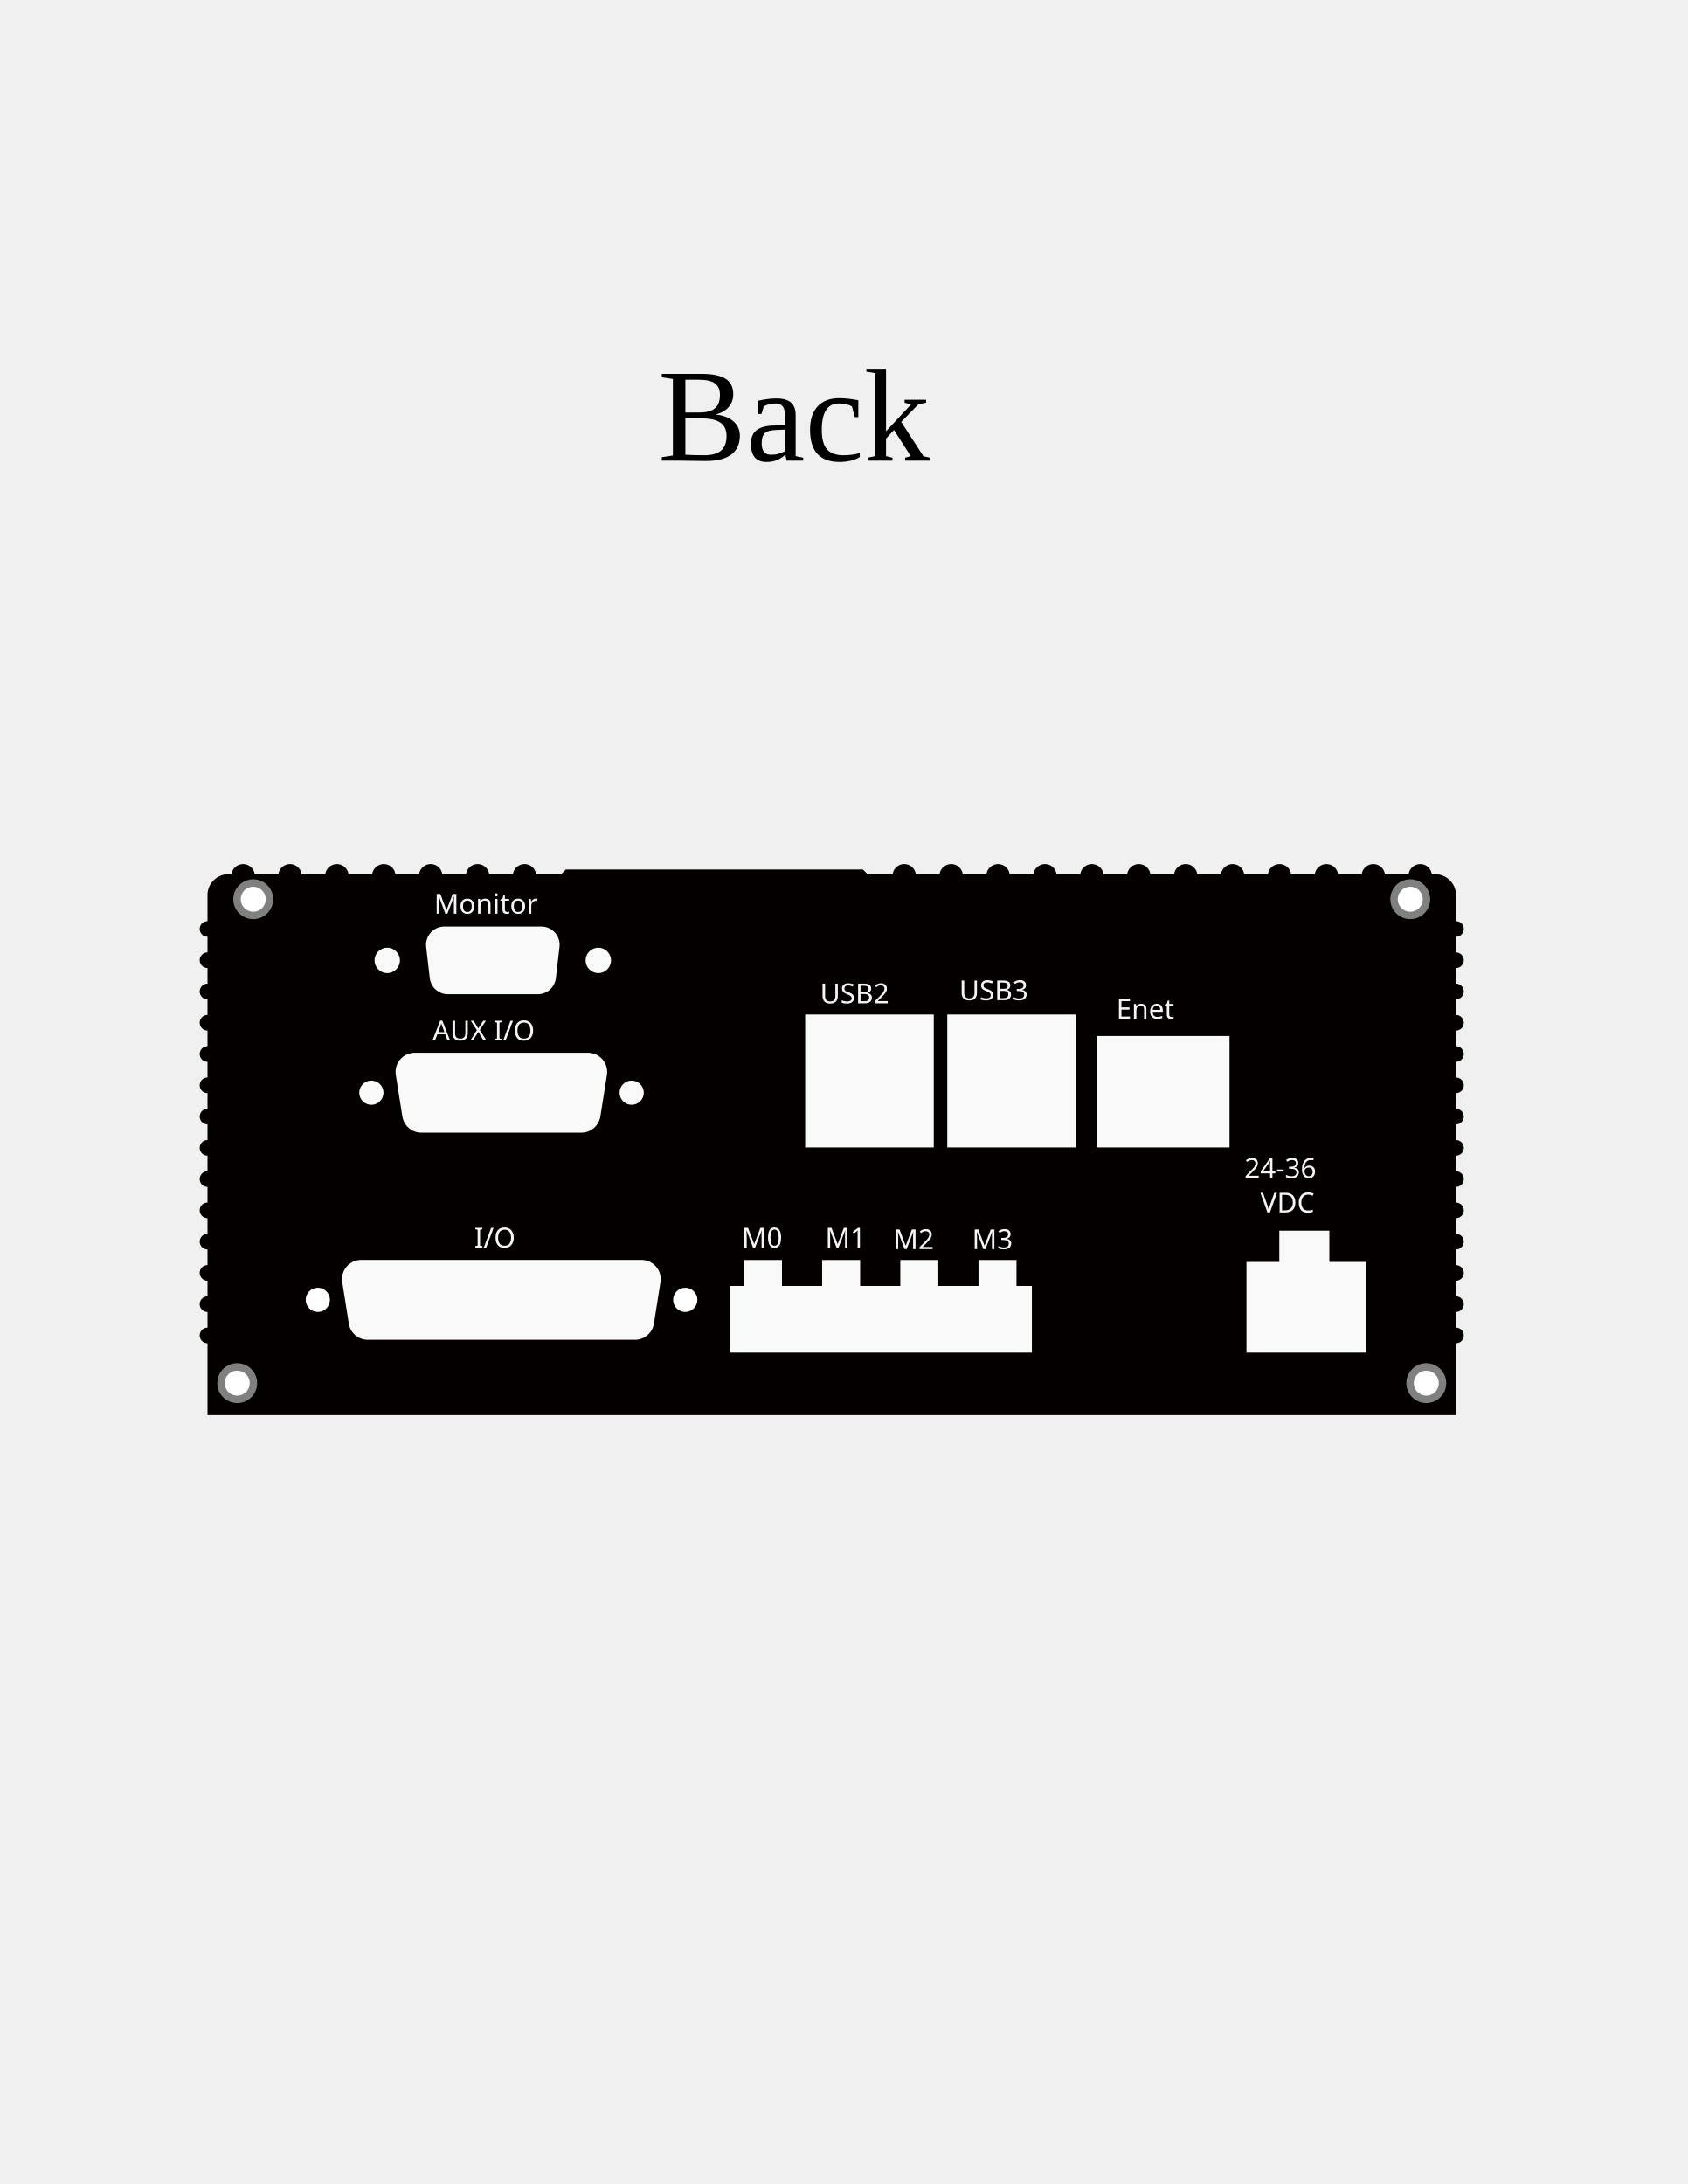
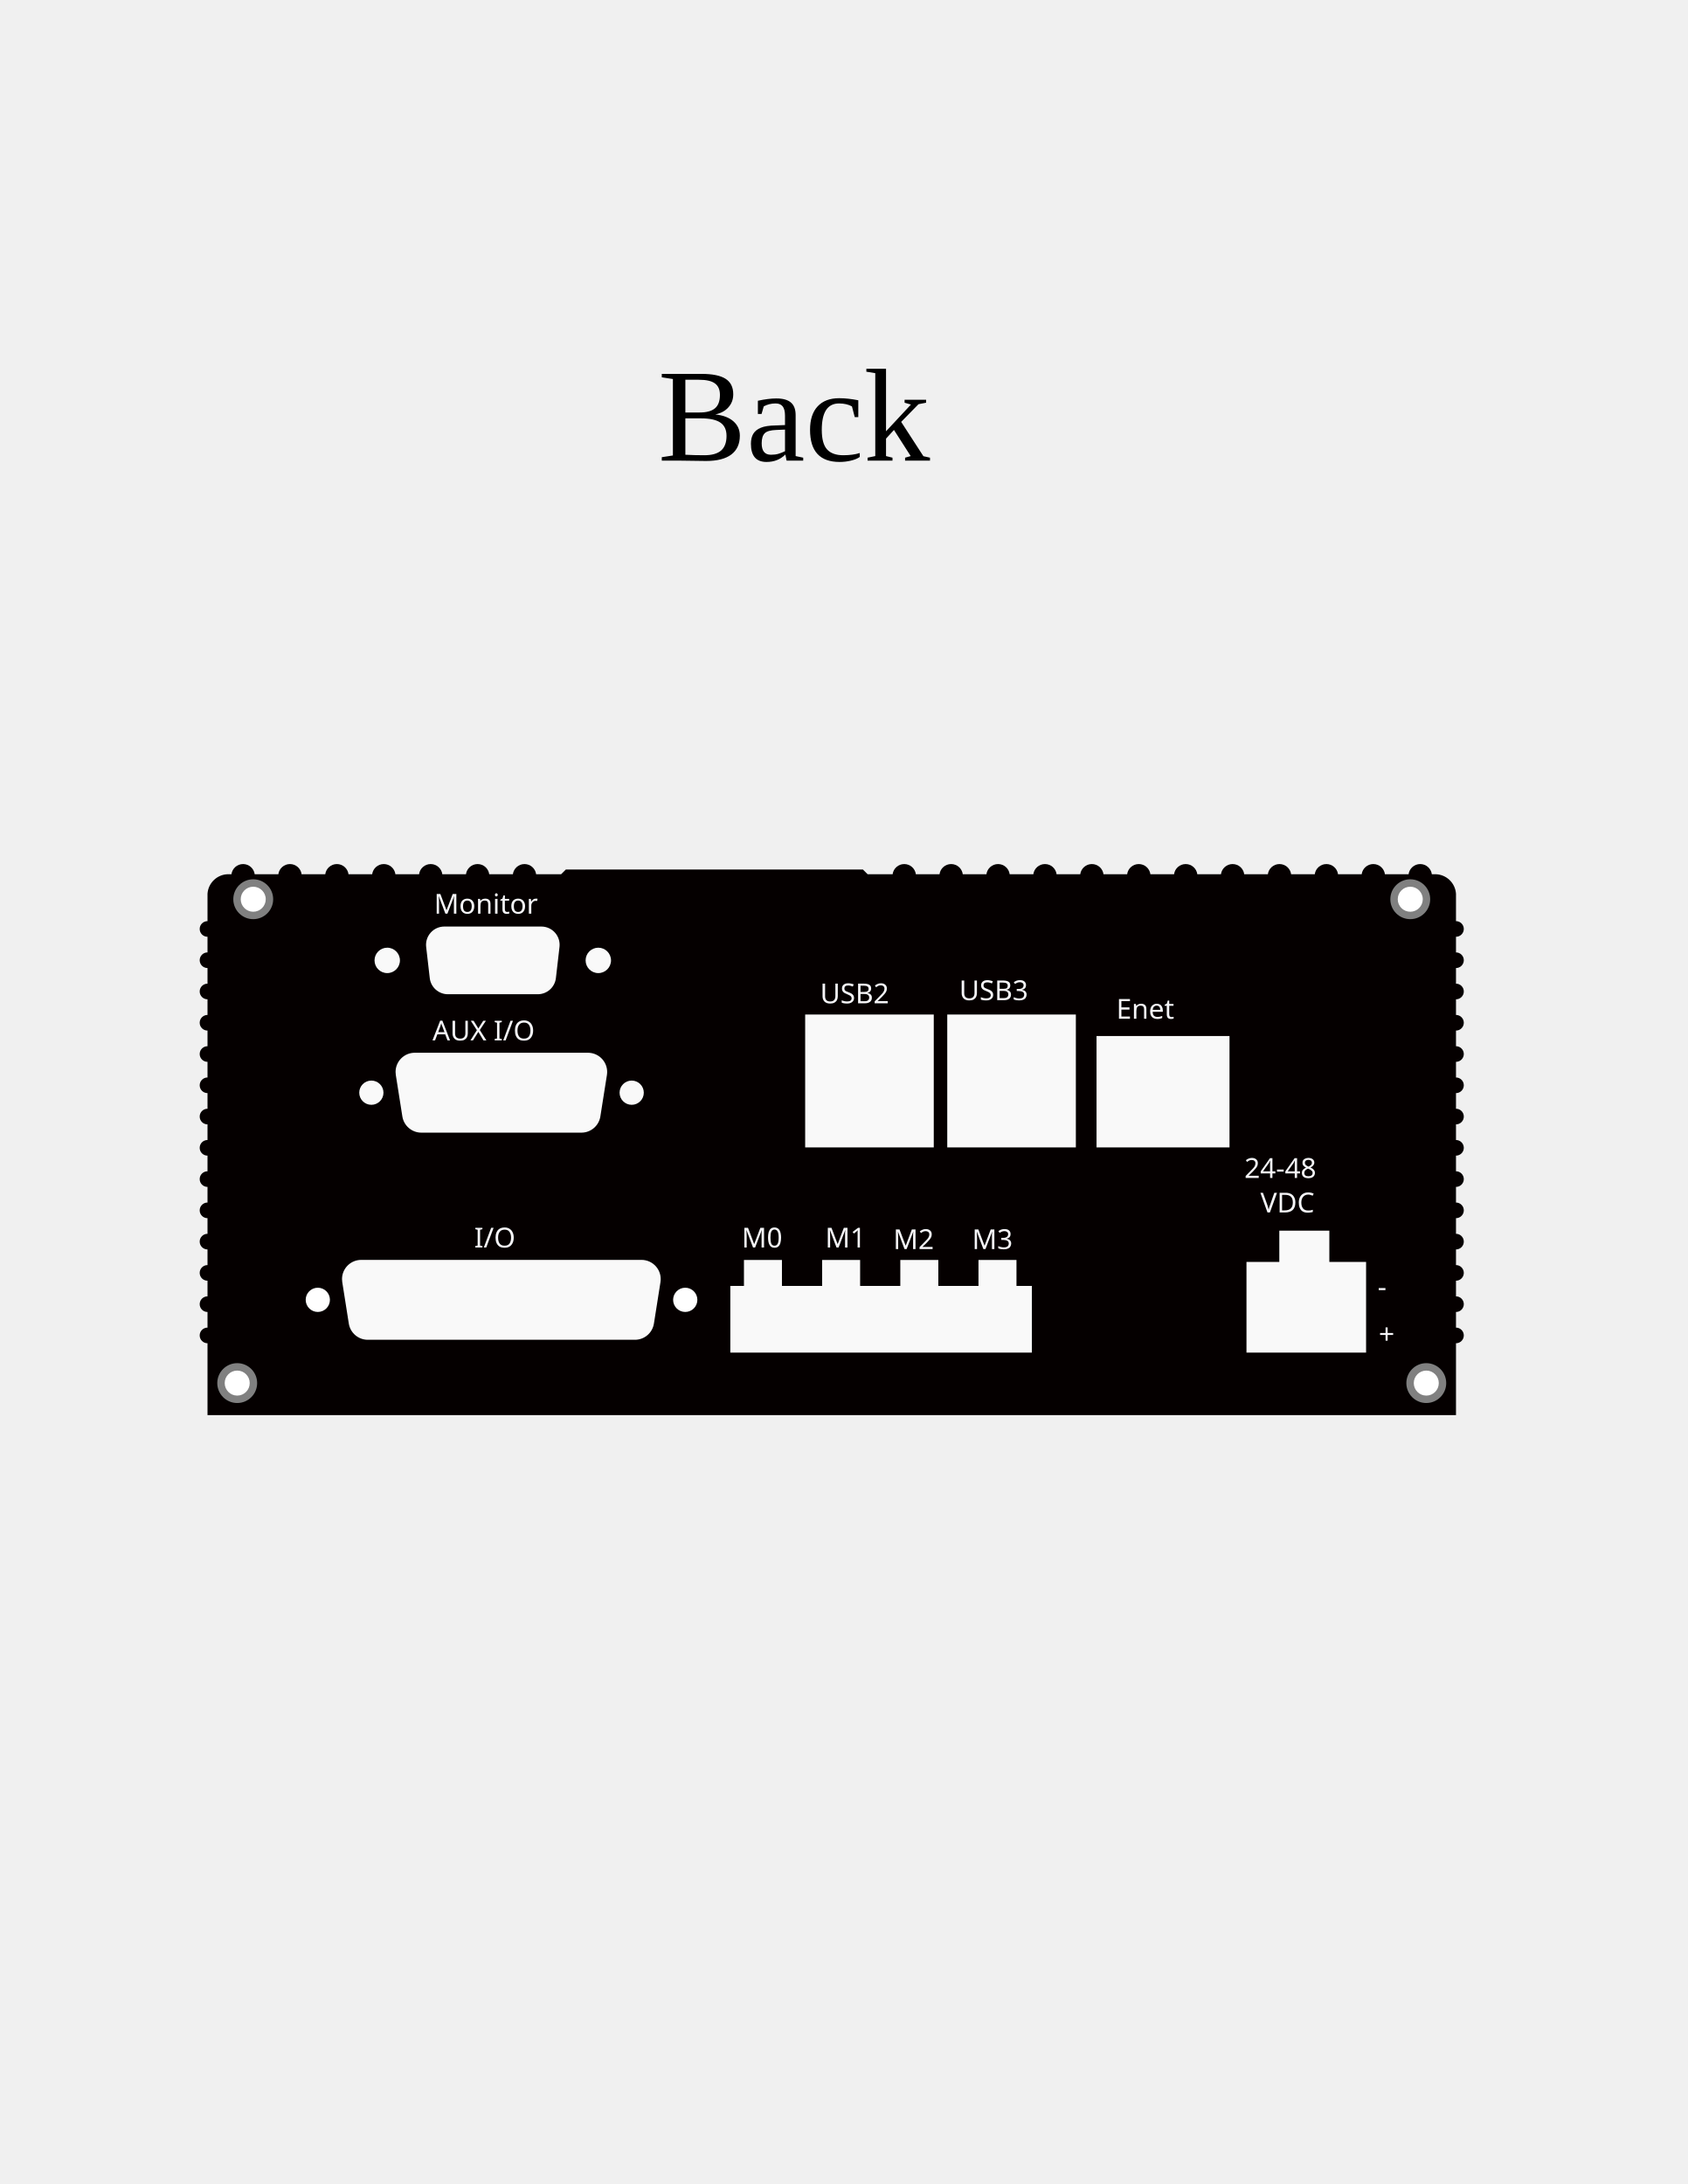
<svg xmlns="http://www.w3.org/2000/svg" xmlns:ns1="http://www.librecad.org" width="8.5in" height="11in" viewBox="0 0 215.9 279.4" version="1.1" id="svg58">
  <defs id="defs62" />
  <g ns1:layername="OUTLINE" ns1:is_locked="false" ns1:is_construction="false" id="g56" style="fill:#050000;fill-opacity:1;stroke:none;stroke-width:1" transform="translate(25.54271,-874.9612)">
    <path d="m 46.237,986.8 0.6,-0.6 h 38 l 0.6,0.6 h 3.2 a 1.5,1.5 0 0 1 2.973,0 h 3.027 a 1.5,1.5 0 0 1 2.973,0 h 3.027 a 1.5,1.5 0 0 1 2.973,0 h 3.027 a 1.5,1.5 0 0 1 2.973,0 h 3.027 a 1.5,1.5 0 0 1 2.973,0 h 3.027 a 1.5,1.5 0 0 1 2.973,0 h 3.027 a 1.5,1.5 0 0 1 2.973,0 h 3.027 a 1.5,1.5 0 0 1 2.973,0 h 3.027 a 1.5,1.5 0 0 1 2.973,0 h 3.027 a 1.5,1.5 0 0 1 2.973,0 h 3.027 a 1.5,1.5 0 0 1 2.973,0 h 3.027 a 1.5,1.5 0 0 1 2.973,0 H 158.1 a 2.68,2.68 0 0 1 2.6,2.5 v 3.503 a 1,1 0 1 1 0,2 v 2 a 1,1 0 1 1 0,2 v 2 a 1,1 0 1 1 0,2 v 2 a 1,1 0 1 1 0,2 v 2 a 1,1 0 1 1 0,2 v 2 a 1,1 0 1 1 0,2 v 2 a 1,1 0 1 1 0,2 v 2 a 1,1 0 1 1 0,2 v 2 a 1,1 0 1 1 0,2 v 2 a 1,1 0 1 1 0,2 v 2 a 1,1 0 1 1 0,2 v 2 a 1,1 0 1 1 0,2 v 2 a 1,1 0 1 1 0,2 v 2 a 1,1 0 1 1 0,2 V 1056 H 1 v -9.197 a 1,1 0 1 1 0,-2 v -2 a 1,1 0 1 1 0,-2 v -2 a 1,1 0 1 1 0,-2 v -2 a 1,1 0 1 1 0,-2 v -2 a 1,1 0 1 1 0,-2 v -2 a 1,1 0 1 1 0,-2 v -2 a 1,1 0 1 1 0,-2 v -2 a 1,1 0 1 1 0,-2 v -2 a 1,1 0 1 1 0,-2 v -2 a 1,1 0 1 1 0,-2 v -2 a 1,1 0 1 1 0,-2 v -2 a 1,1 0 1 1 0,-2 v -2 a 1,1 0 1 1 0,-2 v -2 a 1,1 0 1 1 0,-2 V 989.3 a 2.68,2.68 0 0 1 2.6,-2.5 h 0.463 a 1.5,1.5 0 0 1 2.973,0 h 3.027 a 1.5,1.5 0 0 1 2.973,0 h 3.027 a 1.5,1.5 0 0 1 2.973,0 h 3.027 a 1.5,1.5 0 0 1 2.973,0 h 3.027 a 1.5,1.5 0 0 1 2.973,0 h 3.027 a 1.5,1.5 0 0 1 2.973,0 h 3.027 a 1.5,1.5 0 0 1 2.973,0 z" id="path54" style="fill:#050000;fill-opacity:1;stroke:none" />
  </g>
  <g ns1:layername="COUNTER" ns1:is_locked="false" ns1:is_construction="false" id="g10" style="fill:#808080;fill-opacity:1;stroke:none;stroke-width:1" transform="translate(25.54271,-874.9612)">
    <circle cx="4.8" cy="1051.9" r="2.55" id="circle2" style="fill:#808080;fill-opacity:1;stroke:none" />
    <circle cx="154.85" cy="990" r="2.55" id="circle4" style="fill:#808080;fill-opacity:1;stroke:none" />
    <circle cx="156.9" cy="1051.9" r="2.55" id="circle6" style="fill:#808080;fill-opacity:1;stroke:none" />
    <circle cx="6.85" cy="990" r="2.55" id="circle8" style="fill:#808080;fill-opacity:1;stroke:none" />
  </g>
  <g ns1:layername="CUTOUT" ns1:is_locked="false" ns1:is_construction="false" id="g28" style="fill:#f9f9f9;fill-opacity:1;stroke:none;stroke-width:1" transform="translate(25.54271,-874.9612)">
    <path d="M 93.9,1004.75 H 77.45 v 17 H 93.9 Z" id="path12" style="fill:#f9f9f9;fill-opacity:1;stroke:none" />
    <path d="m 89.62,1039.47 h -5.14 v -3.32 h -4.86 v 3.32 h -5.14 v -3.32 h -4.86 v 3.32 h -1.745 v 8.53 h 38.575 v -8.53 h -1.97 v -3.32 h -4.86 v 3.32 h -5.14 v -3.32 h -4.86 z" id="path14" style="fill:#f9f9f9;fill-opacity:1;stroke:none" />
    <path d="m 95.625,1004.75 h 16.45 v 17 h -16.45 z" id="path16" style="fill:#f9f9f9;fill-opacity:1;stroke:none" />
    <path d="m 131.73,1007.5 h -17.01 v 14.25 h 17.01 z" id="path18" style="fill:#f9f9f9;fill-opacity:1;stroke:none" />
    <path d="m 133.9,1039.47 v 8.53 h 15.3 v -11.6 h -4.7 v -4 h -6.4 v 4 h -4.2 z" id="path20" style="fill:#f9f9f9;fill-opacity:1;stroke:none" />
    <path d="m 55.678,1046.36 a 2.456,2.456 0 0 0 2.426,-2.073 l 0.838,-5.309 a 2.456,2.456 0 0 0 -2.426,-2.839 H 20.663 a 2.456,2.456 0 0 0 -2.456,2.456 2.456,2.456 0 0 0 0.03,0.383 l 0.838,5.309 a 2.456,2.456 0 0 0 2.426,2.073 z" id="path22" style="fill:#f9f9f9;fill-opacity:1;stroke:none" />
    <path d="m 52.092,1012.479 a 2.456,2.456 0 0 0 -2.426,-2.839 H 27.513 a 2.456,2.456 0 0 0 -2.456,2.456 2.456,2.456 0 0 0 0.03,0.383 l 0.838,5.309 a 2.456,2.456 0 0 0 2.426,2.073 h 20.476 a 2.456,2.456 0 0 0 2.426,-2.073 z" id="path24" style="fill:#f9f9f9;fill-opacity:1;stroke:none" />
    <path d="m 45.566,1000.087 0.46,-3.988 A 2.337,2.337 0 0 0 43.705,993.494 H 31.29 a 2.337,2.337 0 0 0 -2.321,2.604 l 0.46,3.988 a 2.337,2.337 0 0 0 2.321,2.069 h 11.495 a 2.337,2.337 0 0 0 2.321,-2.069 z" id="path26" style="fill:#f9f9f9;fill-opacity:1;stroke:none" />
  </g>
  <g ns1:layername="DB15" ns1:is_locked="false" ns1:is_construction="false" id="g38" style="fill:#f9f9f9;fill-opacity:1;stroke:none;stroke-width:1" transform="translate(25.54271,-874.9612)">
    <circle cx="23.99" cy="997.825" r="1.625" id="circle30" style="fill:#f9f9f9;fill-opacity:1;stroke:none" />
    <circle cx="50.99" cy="997.825" r="1.625" id="circle32" style="fill:#f9f9f9;fill-opacity:1;stroke:none" />
    <circle cx="21.96" cy="1014.75" r="1.55" id="circle34" style="fill:#f9f9f9;fill-opacity:1;stroke:none" />
    <circle cx="55.26" cy="1014.75" r="1.55" id="circle36" style="fill:#f9f9f9;fill-opacity:1;stroke:none" />
  </g>
  <g ns1:layername="DRILL" ns1:is_locked="false" ns1:is_construction="false" id="g52" style="fill:#ffffff;fill-opacity:1;stroke:none;stroke-width:1" transform="translate(25.54271,-874.9612)">
    <circle cx="4.8" cy="1051.9" r="1.6" id="circle40" style="fill:#ffffff;fill-opacity:1;stroke:none" />
    <circle cx="154.85" cy="990" r="1.6" id="circle42" style="fill:#ffffff;fill-opacity:1;stroke:none" />
    <circle cx="156.9" cy="1051.9" r="1.6" id="circle44" style="fill:#ffffff;fill-opacity:1;stroke:none" />
    <circle cx="15.11" cy="1041.25" r="1.55" id="circle46" style="fill:#ffffff;fill-opacity:1;stroke:none" />
    <circle cx="62.11" cy="1041.25" r="1.55" id="circle48" style="fill:#ffffff;fill-opacity:1;stroke:none" />
    <circle cx="6.85" cy="990" r="1.6" id="circle50" style="fill:#ffffff;fill-opacity:1;stroke:none" />
  </g>
  <text xml:space="preserve" style="font-style:normal;font-variant:normal;font-weight:normal;font-stretch:normal;font-size:3.528px;line-height:1.25;font-family:Audiowide;-inkscape-font-specification:Audiowide;letter-spacing:0px;word-spacing:0px;fill:#f5f5f8;fill-opacity:1;stroke:none;stroke-width:0.265" x="55.517" y="116.883" id="text876">
    <tspan id="tspan874" x="55.517" y="116.883" style="fill:#f5f5f8;fill-opacity:1;stroke-width:0.265">Monitor</tspan>
  </text>
  <text xml:space="preserve" style="font-style:normal;font-variant:normal;font-weight:normal;font-stretch:normal;font-size:3.528px;line-height:1.25;font-family:Audiowide;-inkscape-font-specification:Audiowide;letter-spacing:0px;word-spacing:0px;fill:#f5f5f8;fill-opacity:1;stroke:none;stroke-width:0.265" x="60.659" y="159.597" id="text880">
    <tspan id="tspan878" x="60.659" y="159.597" style="fill:#f5f5f8;fill-opacity:1;stroke-width:0.265">I/O</tspan>
  </text>
  <text xml:space="preserve" style="font-style:normal;font-variant:normal;font-weight:normal;font-stretch:normal;font-size:3.528px;line-height:1.25;font-family:Audiowide;-inkscape-font-specification:Audiowide;letter-spacing:0px;word-spacing:0px;fill:#f5f5f8;fill-opacity:1;stroke:none;stroke-width:0.265" x="55.32" y="133.099" id="text884">
    <tspan id="tspan882" x="55.32" y="133.099" style="fill:#f5f5f8;fill-opacity:1;stroke-width:0.265">AUX I/O</tspan>
  </text>
  <text xml:space="preserve" style="font-style:normal;font-variant:normal;font-weight:normal;font-stretch:normal;font-size:3.528px;line-height:1.25;font-family:Audiowide;-inkscape-font-specification:Audiowide;letter-spacing:0px;word-spacing:0px;fill:#f5f5f8;fill-opacity:1;stroke:none;stroke-width:0.265" x="94.87" y="159.597" id="text888">
    <tspan id="tspan886" x="94.87" y="159.597" style="fill:#f5f5f8;fill-opacity:1;stroke-width:0.265">M0</tspan>
  </text>
  <text xml:space="preserve" style="font-style:normal;font-variant:normal;font-weight:normal;font-stretch:normal;font-size:3.528px;line-height:1.25;font-family:Audiowide;-inkscape-font-specification:Audiowide;letter-spacing:0px;word-spacing:0px;fill:#f5f5f8;fill-opacity:1;stroke:none;stroke-width:0.265" x="105.548" y="159.597" id="text892">
    <tspan id="tspan890" x="105.548" y="159.597" style="fill:#f5f5f8;fill-opacity:1;stroke-width:0.265">M1</tspan>
  </text>
  <text xml:space="preserve" style="font-style:normal;font-variant:normal;font-weight:normal;font-stretch:normal;font-size:3.528px;line-height:1.25;font-family:Audiowide;-inkscape-font-specification:Audiowide;letter-spacing:0px;word-spacing:0px;fill:#f5f5f8;fill-opacity:1;stroke:none;stroke-width:0.265" x="114.249" y="159.795" id="text896">
    <tspan id="tspan894" x="114.249" y="159.795" style="fill:#f5f5f8;fill-opacity:1;stroke-width:0.265">M2</tspan>
  </text>
  <text xml:space="preserve" style="font-style:normal;font-variant:normal;font-weight:normal;font-stretch:normal;font-size:3.528px;line-height:1.25;font-family:Audiowide;-inkscape-font-specification:Audiowide;letter-spacing:0px;word-spacing:0px;fill:#f5f5f8;fill-opacity:1;stroke:none;stroke-width:0.265" x="124.334" y="159.795" id="text900">
    <tspan id="tspan898" x="124.334" y="159.795" style="fill:#f5f5f8;fill-opacity:1;stroke-width:0.265">M3</tspan>
  </text>
  <text xml:space="preserve" style="font-style:normal;font-variant:normal;font-weight:normal;font-stretch:normal;font-size:3.528px;line-height:1.25;font-family:Audiowide;-inkscape-font-specification:Audiowide;text-align:center;letter-spacing:0px;word-spacing:0px;text-anchor:middle;fill:#f5f5f8;fill-opacity:1;stroke:none;stroke-width:0.265" x="166.06" y="150.699" id="text918">
-     <tspan id="tspan916" x="166.06" y="150.699" style="fill:#f5f5f8;fill-opacity:1;stroke-width:0.265">24-36</tspan>
+     <tspan id="tspan916" x="166.06" y="150.699" style="fill:#f5f5f8;fill-opacity:1;stroke-width:0.265">24-48</tspan>
    <tspan x="166.06" y="155.108" style="fill:#f5f5f8;fill-opacity:1;stroke-width:0.265" id="tspan920">VDC</tspan>
  </text>
  <text xml:space="preserve" style="font-style:normal;font-variant:normal;font-weight:normal;font-stretch:normal;font-size:3.528px;line-height:1.25;font-family:Audiowide;-inkscape-font-specification:Audiowide;text-align:center;letter-spacing:0px;word-spacing:0px;text-anchor:middle;fill:#f5f5f8;fill-opacity:1;stroke:none;stroke-width:0.265" x="110.69" y="128.353" id="text924">
    <tspan id="tspan922" x="110.69" y="128.353" style="fill:#f5f5f8;fill-opacity:1;stroke-width:0.265">USB2</tspan>
  </text>
  <text xml:space="preserve" style="font-style:normal;font-variant:normal;font-weight:normal;font-stretch:normal;font-size:3.528px;line-height:1.25;font-family:Audiowide;-inkscape-font-specification:Audiowide;text-align:center;letter-spacing:0px;word-spacing:0px;text-anchor:middle;fill:#f5f5f8;fill-opacity:1;stroke:none;stroke-width:0.265" x="128.487" y="127.957" id="text928">
    <tspan id="tspan926" x="128.487" y="127.957" style="fill:#f5f5f8;fill-opacity:1;stroke-width:0.265">USB3</tspan>
  </text>
  <text xml:space="preserve" style="font-style:normal;font-variant:normal;font-weight:normal;font-stretch:normal;font-size:3.528px;line-height:1.25;font-family:Audiowide;-inkscape-font-specification:Audiowide;text-align:center;letter-spacing:0px;word-spacing:0px;text-anchor:middle;fill:#f5f5f8;fill-opacity:1;stroke:none;stroke-width:0.265" x="147.867" y="130.33" id="text932">
    <tspan id="tspan930" x="147.867" y="130.33" style="fill:#f5f5f8;fill-opacity:1;stroke-width:0.265">Enet</tspan>
  </text>
  <text xml:space="preserve" style="font-style:normal;font-variant:normal;font-weight:normal;font-stretch:normal;font-size:3.528px;line-height:10;font-family:sans-serif;-inkscape-font-specification:sans-serif;text-align:center;letter-spacing:0px;word-spacing:0px;text-anchor:middle;fill:#000000;fill-opacity:1;stroke:none;stroke-width:0.265" x="86.021" y="33.399" id="text936">
    <tspan id="tspan934" x="86.021" y="51.954" style="stroke-width:0.265" />
  </text>
  <text xml:space="preserve" style="font-style:normal;font-variant:normal;font-weight:normal;font-stretch:normal;font-size:16.933px;line-height:125%;font-family:'Liberation Serif';-inkscape-font-specification:'Liberation Serif, Normal';text-align:start;letter-spacing:0px;word-spacing:0px;writing-mode:lr-tb;text-anchor:start;display:inline;fill:#000000;fill-opacity:1;stroke:none;stroke-width:0.282px;stroke-linecap:butt;stroke-linejoin:miter;stroke-opacity:1" x="84.168" y="58.926" id="text17732">
    <tspan style="stroke-width:0.282px" id="tspan17734" x="84.168" y="58.926">Back</tspan>
  </text>
+   <text xml:space="preserve" style="font-style:normal;font-variant:normal;font-weight:normal;font-stretch:normal;font-size:3.528px;line-height:1.25;font-family:Audiowide;-inkscape-font-specification:Audiowide;letter-spacing:0px;word-spacing:0px;fill:#050500;fill-opacity:1;stroke:none;stroke-width:0.265;" x="179.953" y="163.716" id="text868">
+     <tspan id="tspan866" x="179.953" y="166.896" style="stroke-width:0.265;fill:#050500;fill-opacity:1;" />
+   </text>
+   <text xml:space="preserve" style="font-style:normal;font-variant:normal;font-weight:normal;font-stretch:normal;font-size:3.528px;line-height:1.25;font-family:Audiowide;-inkscape-font-specification:Audiowide;letter-spacing:0px;word-spacing:0px;fill:#f5f5f8;fill-opacity:1;stroke:none;stroke-width:0.265" x="176.217" y="165.861" id="text877">
+     <tspan id="tspan875" x="176.217" y="165.861" style="fill:#f5f5f8;fill-opacity:1;stroke-width:0.265">-</tspan>
+   </text>
+   <flowRoot xml:space="preserve" id="flowRoot879" style="fill:black;fill-opacity:1;stroke:none;font-family:Audiowide;font-style:normal;font-weight:normal;font-size:13.333px;line-height:1.25;letter-spacing:0px;word-spacing:0px;-inkscape-font-specification:Audiowide;font-stretch:normal;font-variant:normal">
+     <flowRegion id="flowRegion881">
+       <rect id="rect883" width="45.592" height="32.138" x="735.444" y="589.621" />
+     </flowRegion>
+     <flowPara id="flowPara885" />
+   </flowRoot>
+   <flowRoot xml:space="preserve" id="flowRoot887" style="fill:black;fill-opacity:1;stroke:none;font-family:Audiowide;font-style:normal;font-weight:normal;font-size:13.333px;line-height:1.25;letter-spacing:0px;word-spacing:0px;-inkscape-font-specification:Audiowide;font-stretch:normal;font-variant:normal">
+     <flowRegion id="flowRegion889">
+       <rect id="rect891" width="45.592" height="27.654" x="736.939" y="610.548" />
+     </flowRegion>
+     <flowPara id="flowPara893" />
+   </flowRoot>
+   <text xml:space="preserve" style="font-style:normal;font-variant:normal;font-weight:normal;font-stretch:normal;font-size:3.528px;line-height:1.25;font-family:Audiowide;-inkscape-font-specification:Audiowide;letter-spacing:0px;word-spacing:0px;fill:#f5f5f8;fill-opacity:1;stroke:none;stroke-width:0.265" x="176.36" y="171.907" id="text877-3">
+     <tspan id="tspan875-6" x="176.36" y="171.907" style="fill:#f5f5f8;fill-opacity:1;stroke-width:0.265">+</tspan>
+   </text>
</svg>
